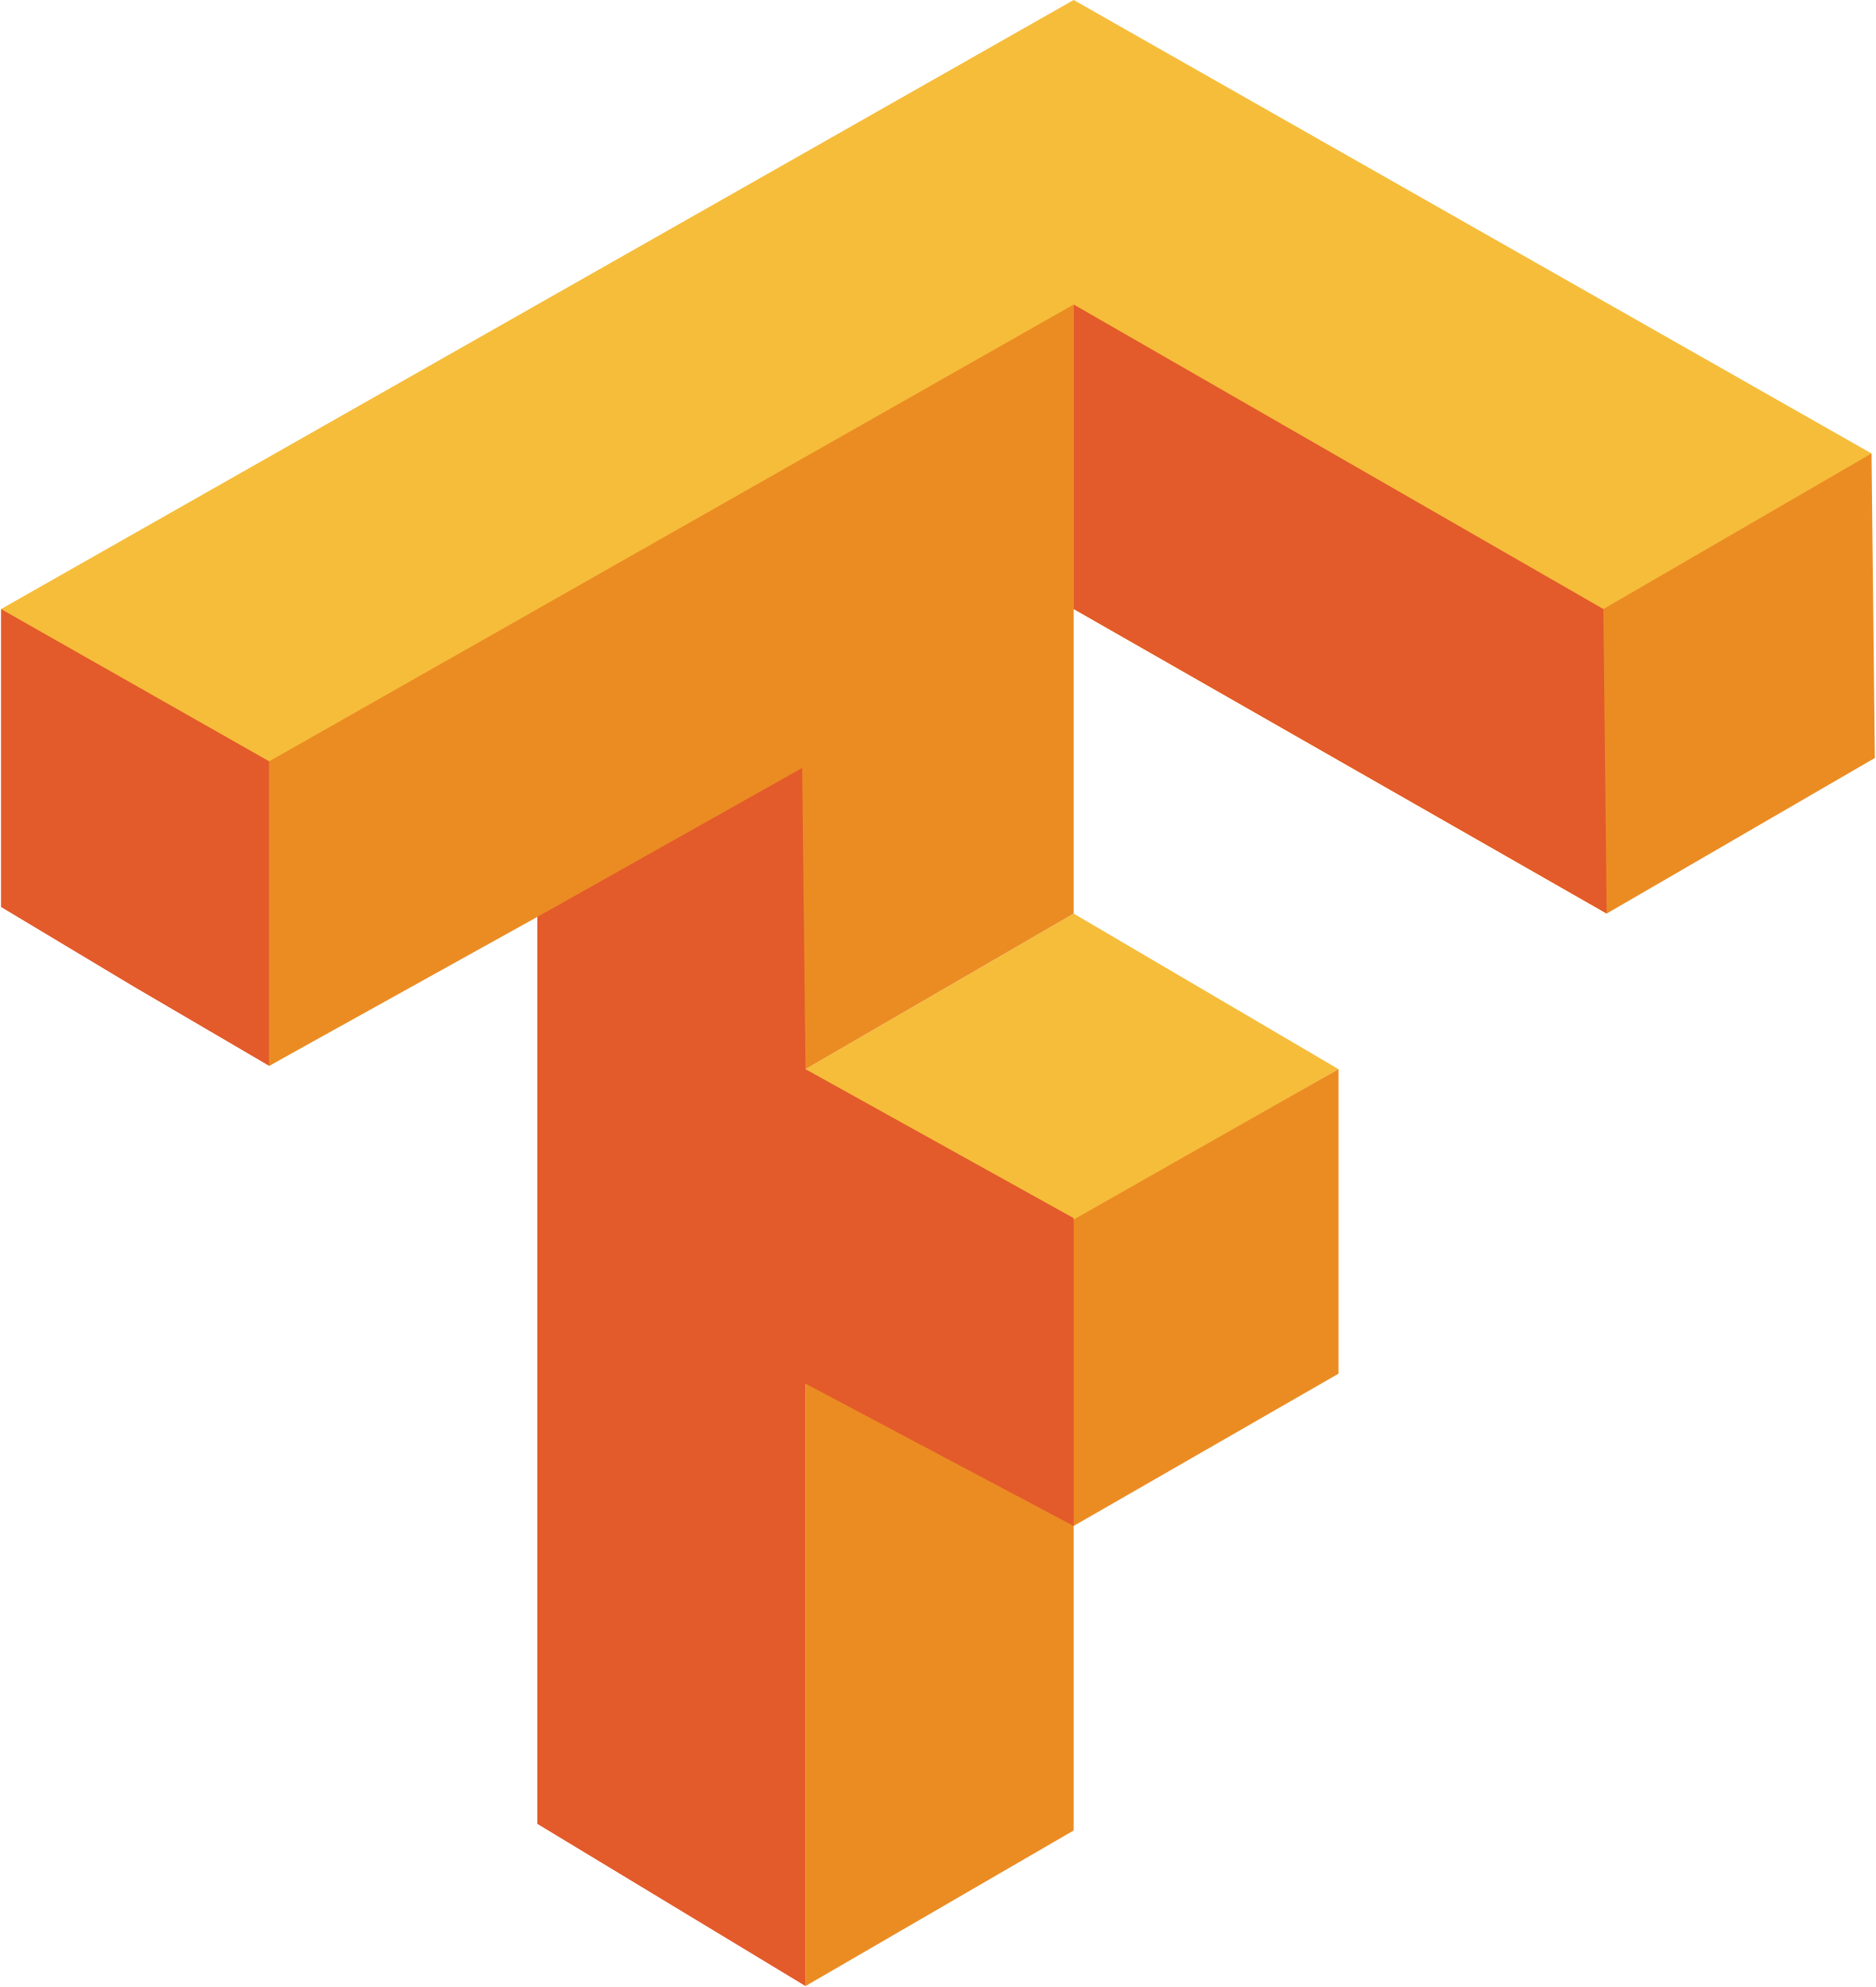
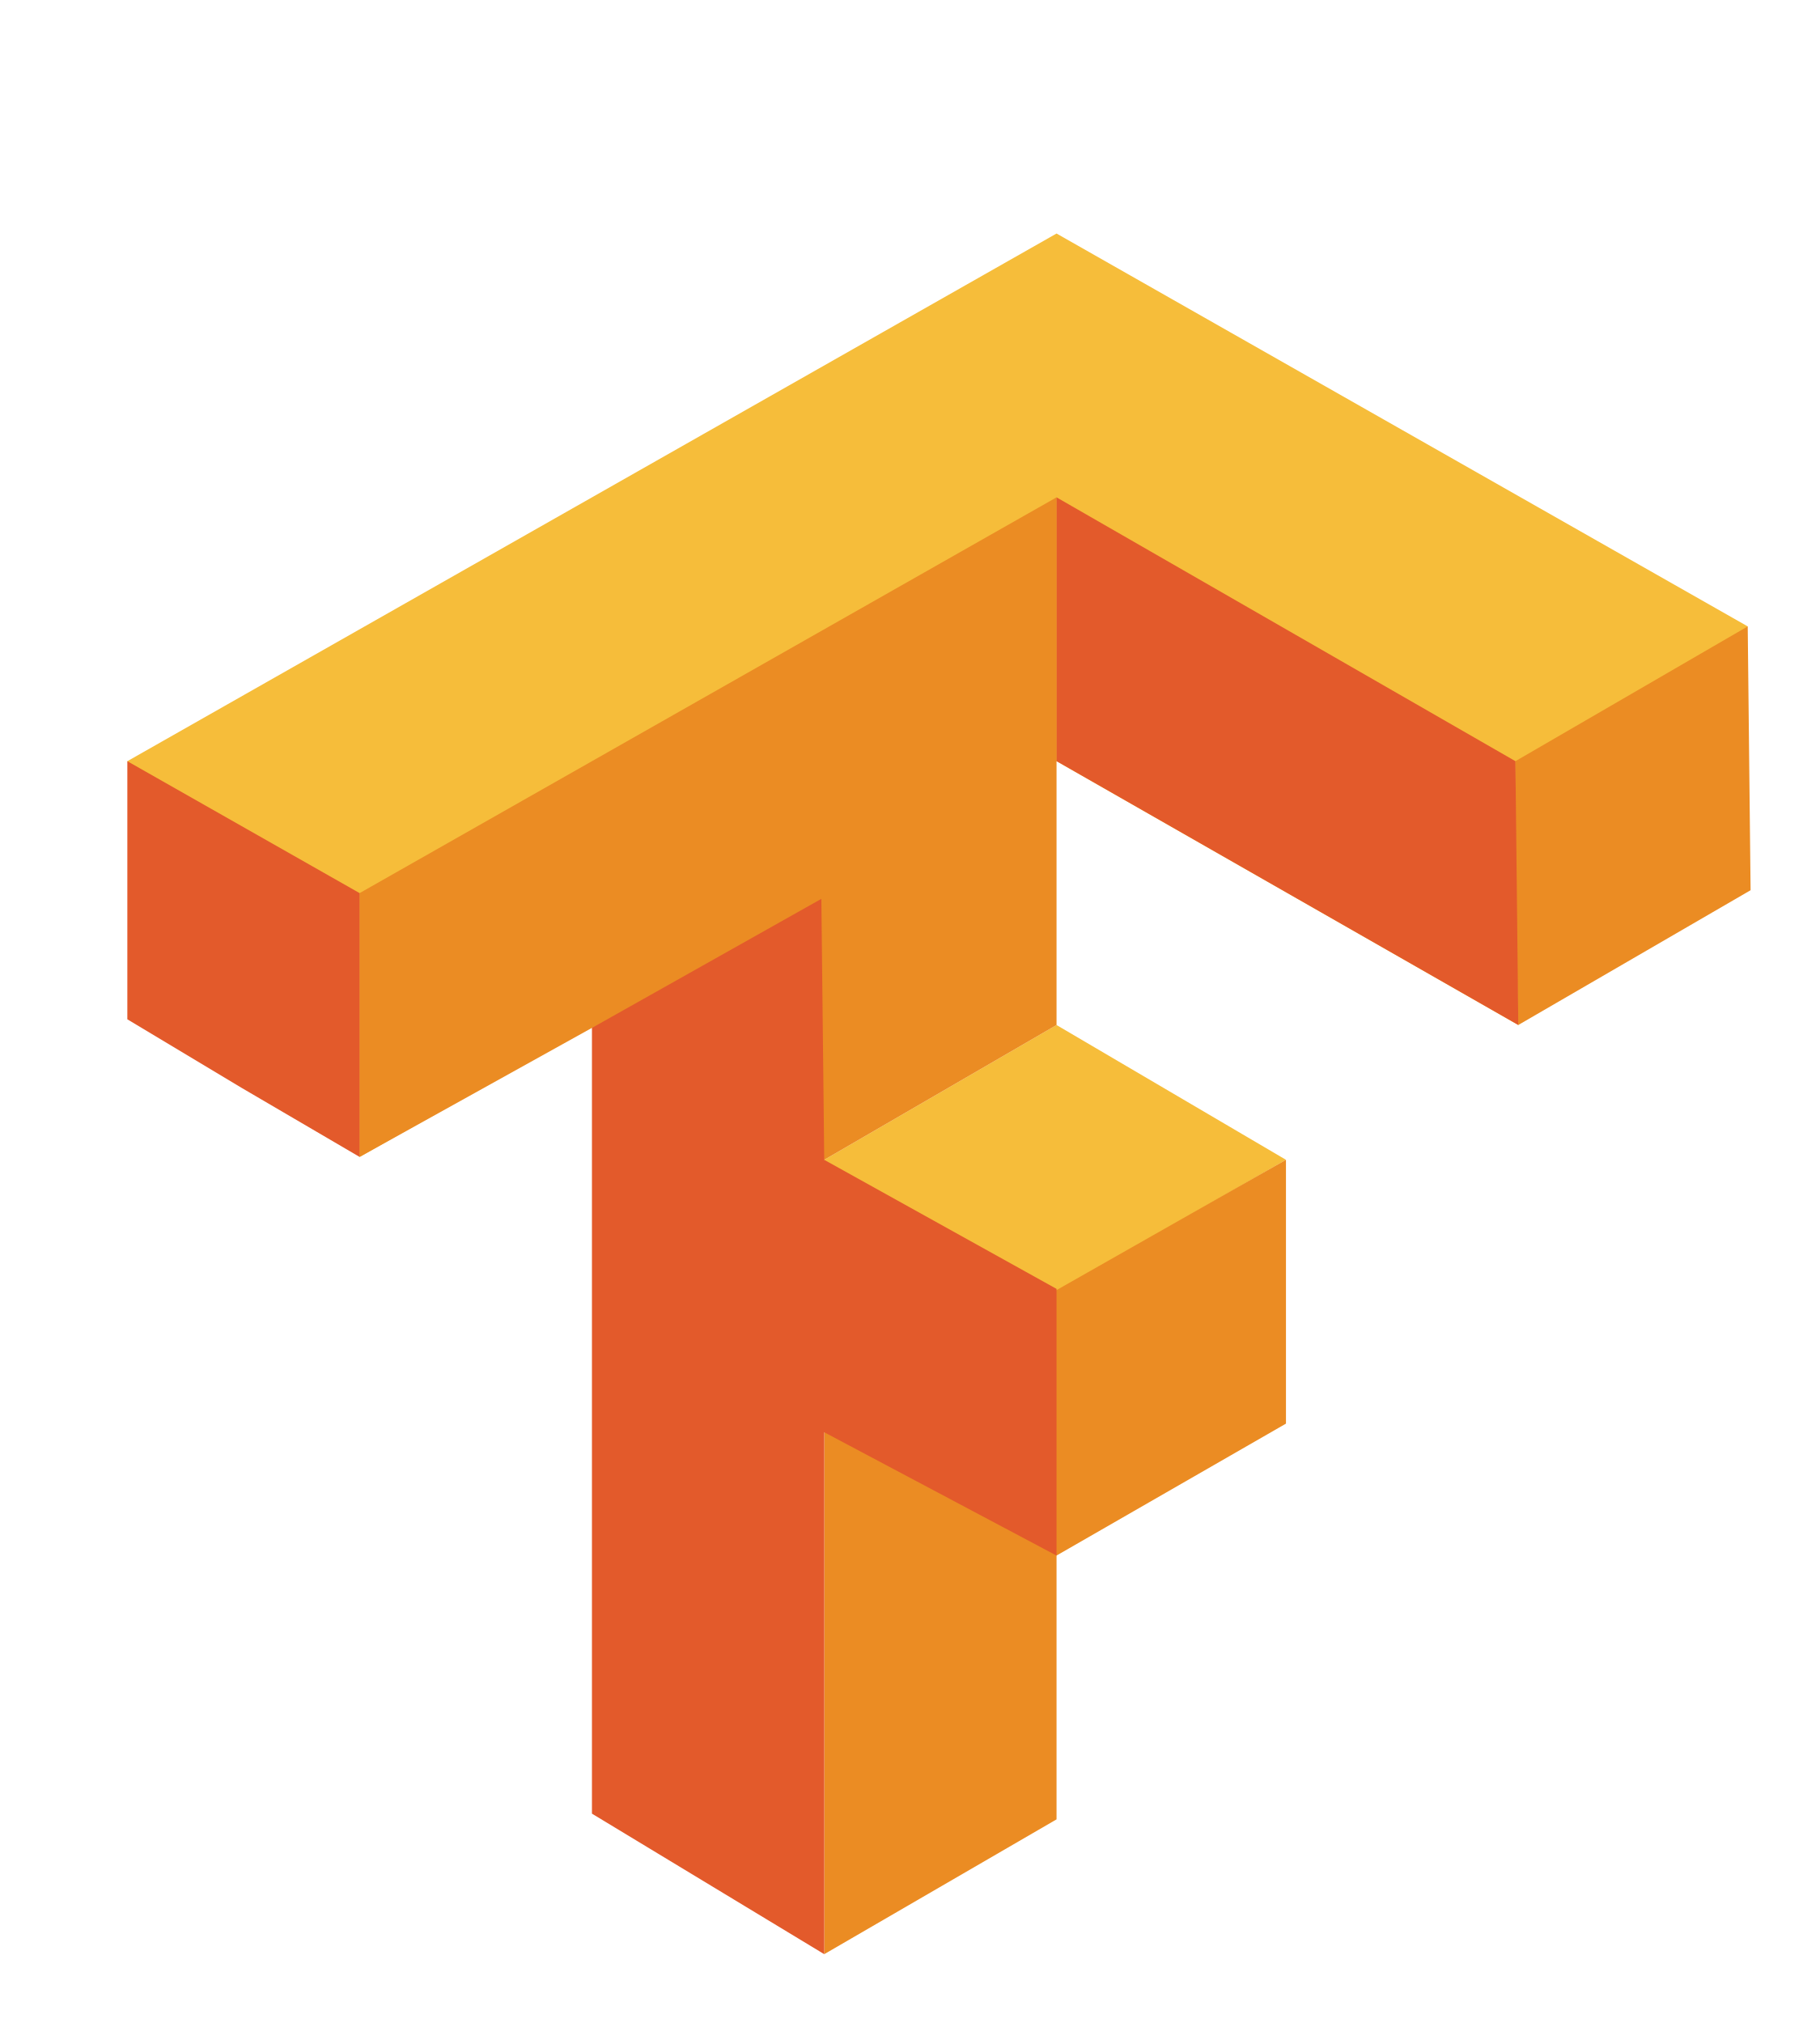
- <svg xmlns="http://www.w3.org/2000/svg" fill-rule="evenodd" stroke-linejoin="round" stroke-miterlimit="1.414" viewBox="1.78 0 60.42 64.03">
+ <svg xmlns="http://www.w3.org/2000/svg" fill-rule="evenodd" stroke-linejoin="round" stroke-miterlimit="1.414" viewBox="-2.923 -8.686 67.67 75.246">
  <path fill="#f6bd3a" fill-rule="nonzero" d="m27.733 34.453 8.64-5.013 8.533 5.013-8.533 4.907-8.64-4.8zM1.813 19.627 36.373 0 62.08 14.613 53.547 29.44l-17.173-9.813-25.92 14.72z" />
  <path fill="#eb8c23" fill-rule="nonzero" d="M27.733 54.08v-9.813l8.533-4.907 8.64-4.907v9.813l-8.533 4.907v9.813L27.733 64zm0-19.627-8.64-4.907-8.64 4.8v-9.813l25.92-14.72V29.44zm25.707-9.92v-4.907l8.64-5.013.107 9.813-8.64 5.013z" />
  <path fill="#e35a2b" fill-rule="nonzero" d="M19.093 58.773V29.547l8.533-4.8.107 9.707 8.64 4.8v9.92l-8.64-4.587V64zM6.08 31.787l-4.267-2.56v-9.6l8.64 4.907v9.813zm30.293-12.16V9.813l17.067 9.813.107 9.813-17.173-9.813z" />
</svg>
